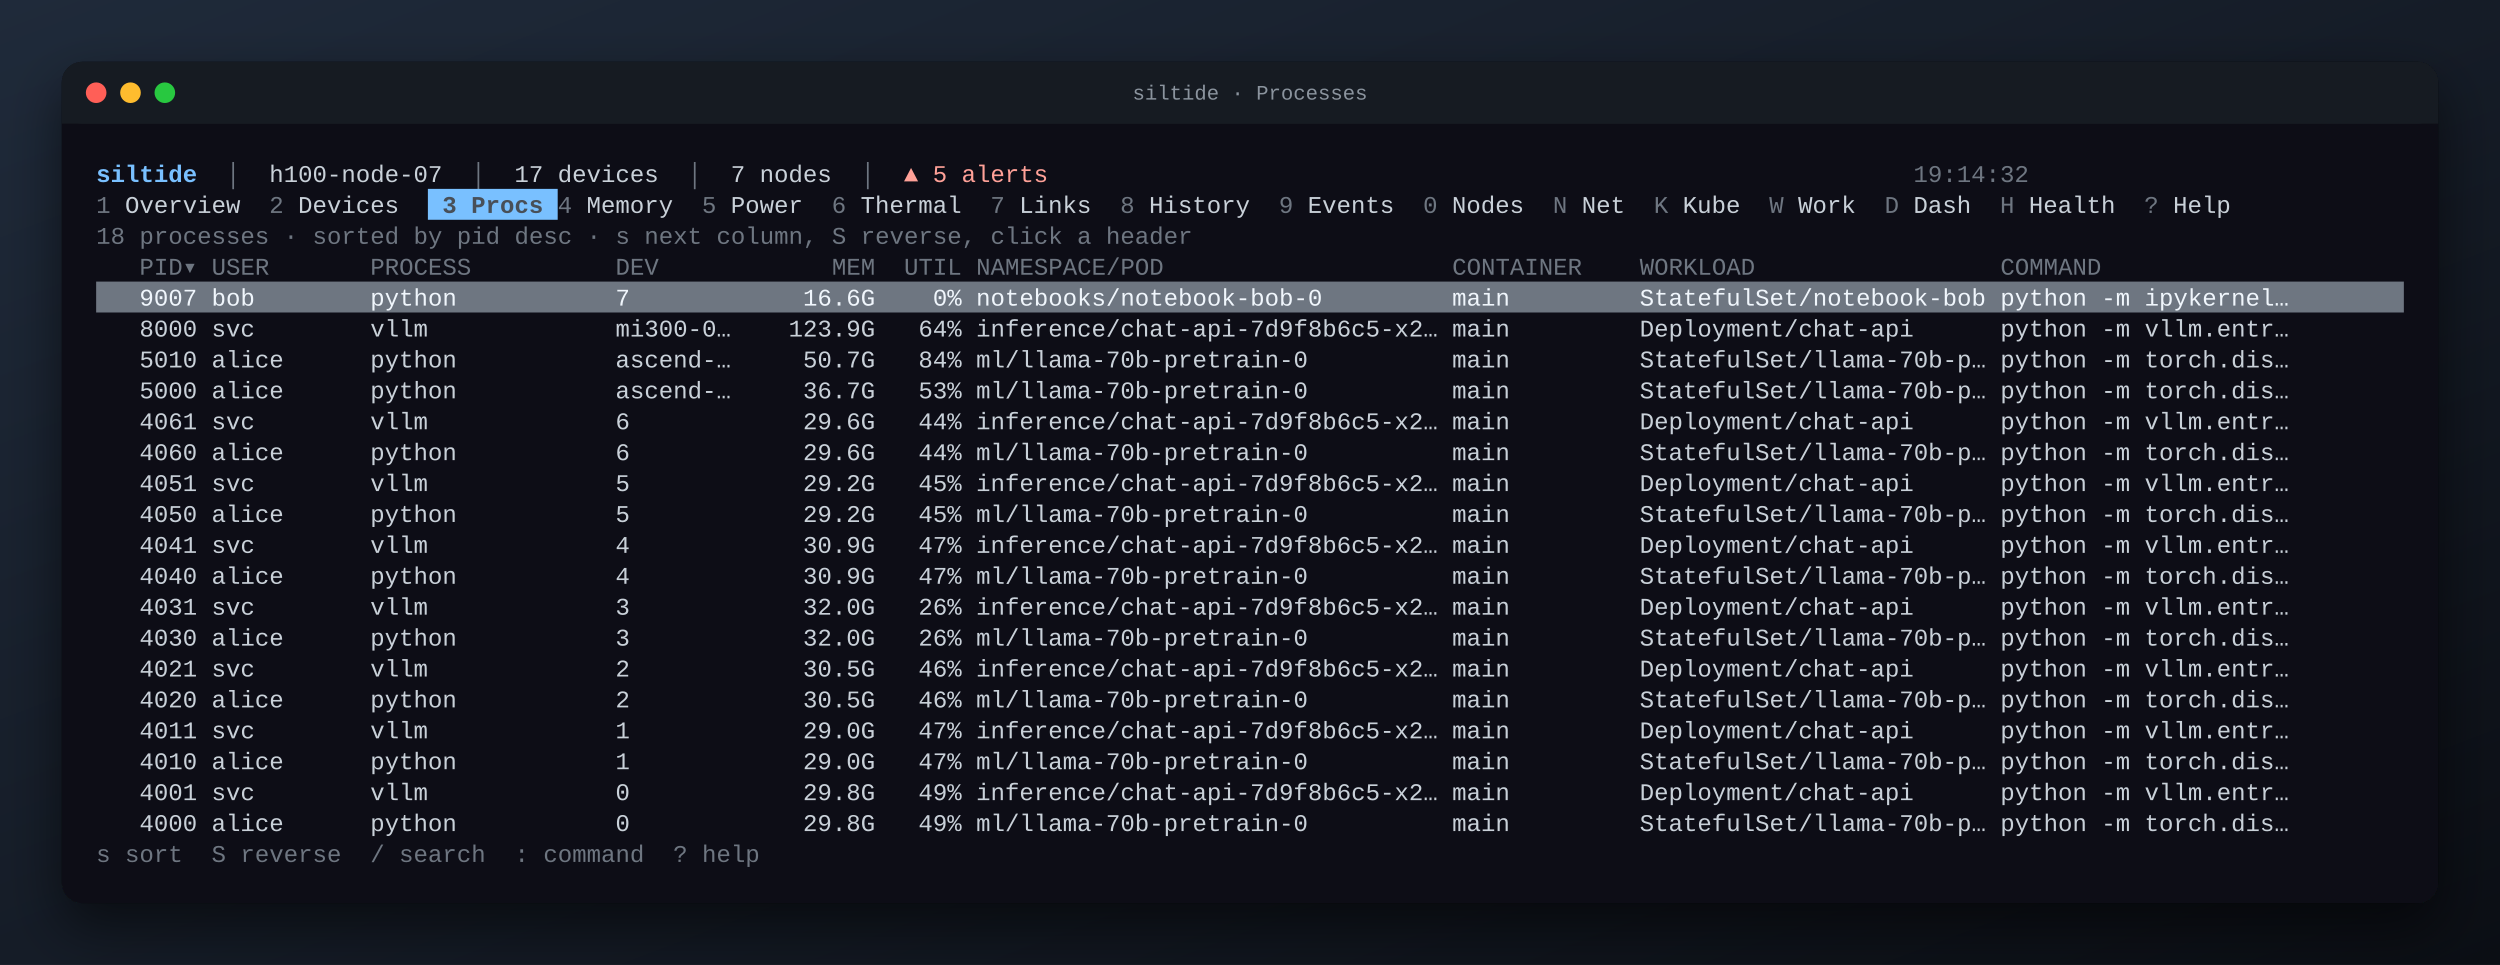
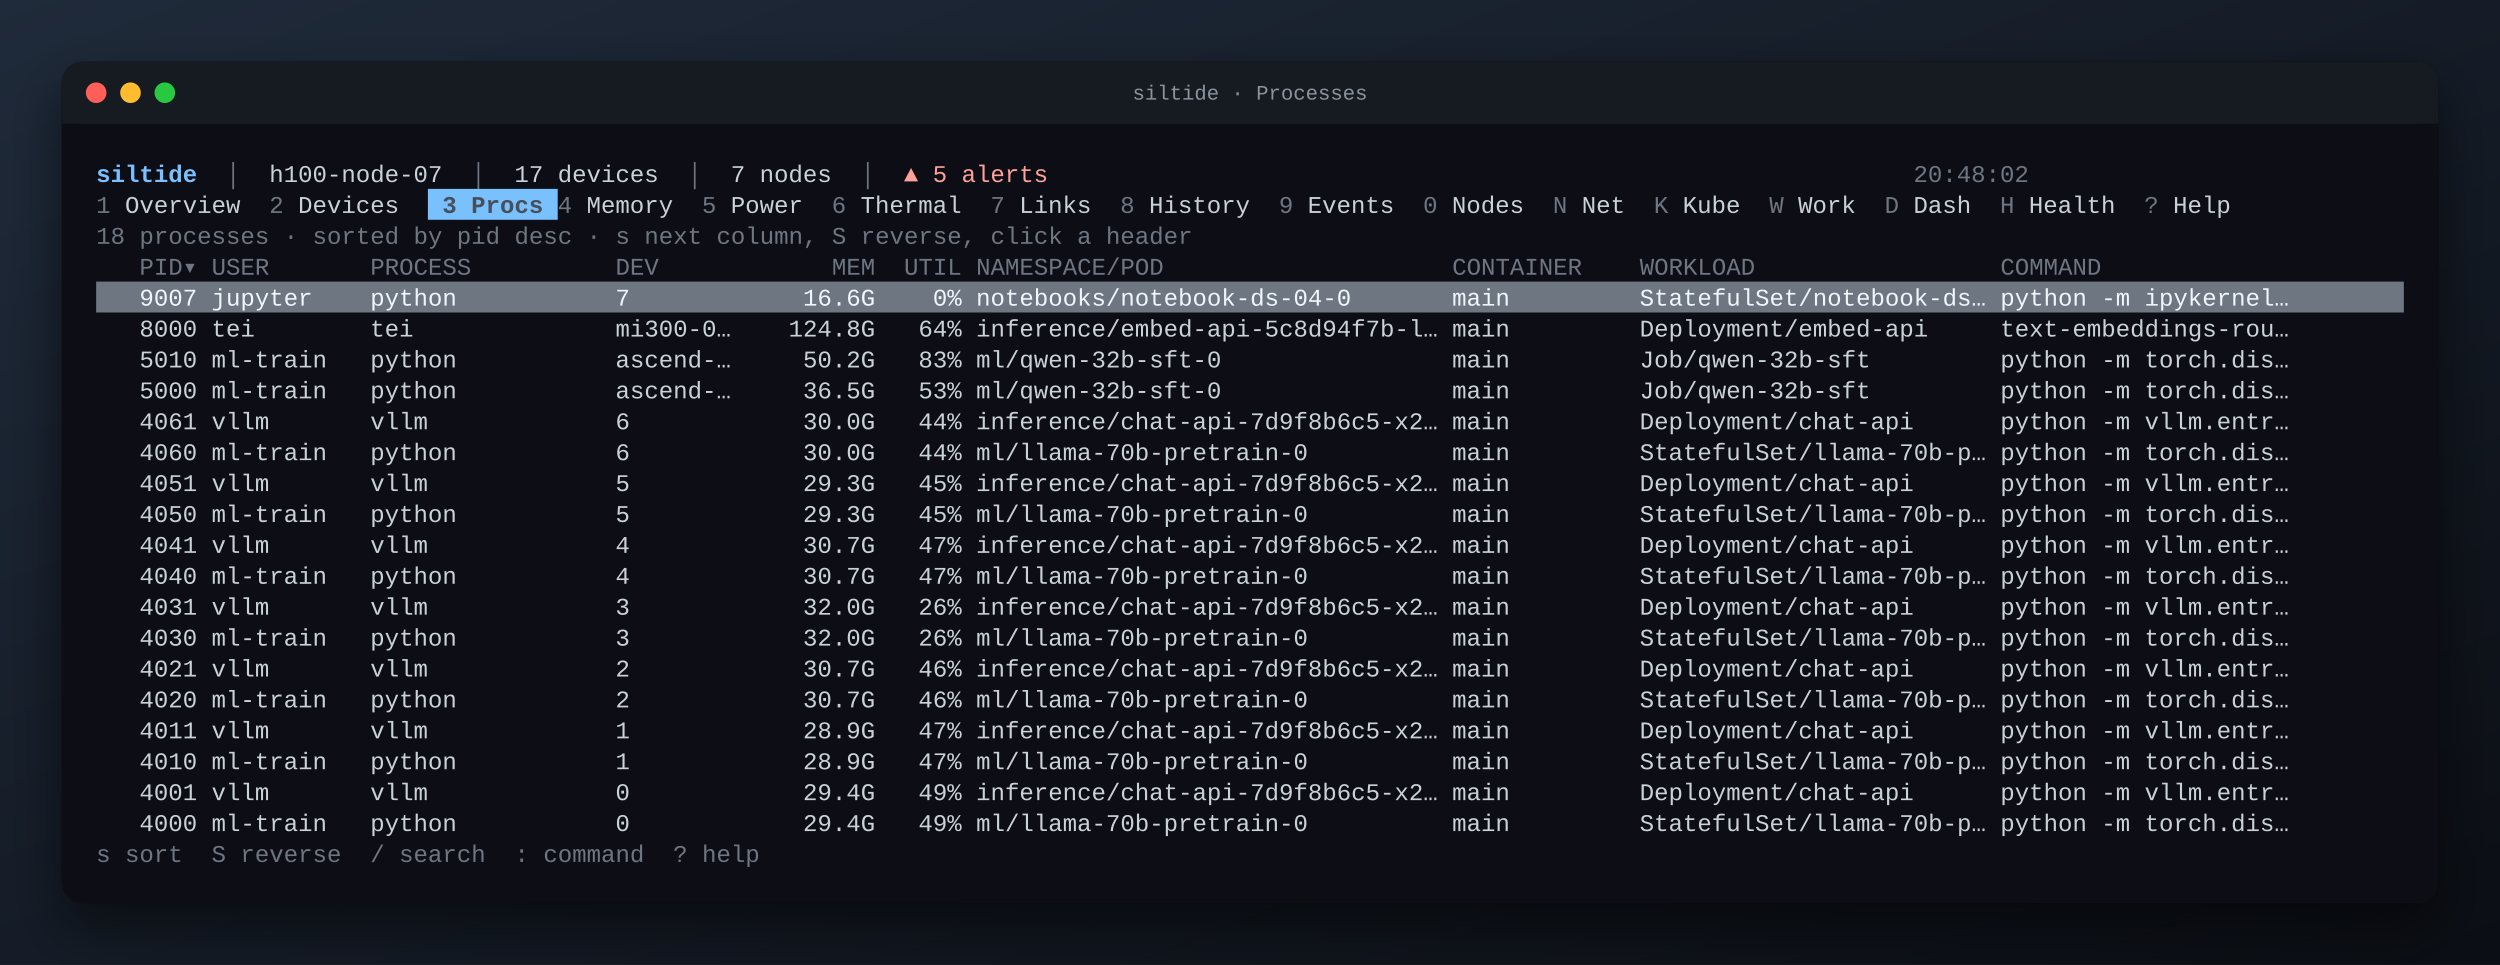
<svg xmlns="http://www.w3.org/2000/svg" width="1456" height="562" viewBox="0 0 1456 562" font-family="JetBrains Mono, SFMono-Regular, Menlo, Consolas, Liberation Mono, monospace" font-size="14">
  <defs>
    <linearGradient id="desk" x1="0" y1="0" x2="1" y2="1">
      <stop offset="0" stop-color="#1f2a3a" />
      <stop offset="1" stop-color="#0b0e14" />
    </linearGradient>
    <filter id="shadow" x="-10%" y="-10%" width="120%" height="130%">
      <feDropShadow dx="0" dy="14" stdDeviation="16" flood-color="#000" flood-opacity="0.55" />
    </filter>
  </defs>
  <rect width="100%" height="100%" fill="url(#desk)" />
  <rect x="36" y="36" width="1384" height="490" rx="12" fill="#0d1117" filter="url(#shadow)" />
  <rect x="36" y="36" width="1384" height="36" rx="12" fill="#161b22" />
  <rect x="36" y="60" width="1384" height="12" fill="#161b22" />
  <circle cx="56" cy="54" r="6" fill="#ff5f57" />
  <circle cx="76" cy="54" r="6" fill="#febc2e" />
  <circle cx="96" cy="54" r="6" fill="#28c840" />
  <text x="50%" y="58" text-anchor="middle" fill="#8b949e" font-size="12">siltide · Processes</text>
  <g xml:space="preserve" transform="translate(36 36)">
    <text y="70.0" fill="#c9d1d9" xml:space="preserve" style="white-space:pre">
      <tspan x="20.0" fill="#79c0ff" font-weight="bold">siltide</tspan>
      <tspan x="78.8" fill="#6e7681">  │  </tspan>
      <tspan x="120.8">h100-node-07</tspan>
      <tspan x="221.6" fill="#6e7681">  │  </tspan>
      <tspan x="263.6">17 devices</tspan>
      <tspan x="347.6" fill="#6e7681">  │  </tspan>
      <tspan x="389.6">7 nodes</tspan>
      <tspan x="448.4" fill="#6e7681">  │  </tspan>
      <tspan x="490.4" fill="#ffa198">▲ 5 alerts</tspan>
-       <tspan x="1078.4" fill="#6e7681">19:14:32                         </tspan>
+       <tspan x="1078.4" fill="#6e7681">20:48:02                         </tspan>
    </text>
    <rect x="213.2" y="74.0" width="75.6" height="18.0" fill="#79c0ff" />
    <text y="88.0" fill="#c9d1d9" xml:space="preserve" style="white-space:pre">
      <tspan x="20.0" fill="#6e7681">1</tspan>
      <tspan x="28.4"> Overview  </tspan>
      <tspan x="120.8" fill="#6e7681">2</tspan>
      <tspan x="129.2"> Devices  </tspan>
      <tspan x="213.2" fill="#484f58" font-weight="bold"> 3 Procs </tspan>
      <tspan x="288.8" fill="#6e7681">4</tspan>
      <tspan x="297.2"> Memory  </tspan>
      <tspan x="372.8" fill="#6e7681">5</tspan>
      <tspan x="381.2"> Power  </tspan>
      <tspan x="448.4" fill="#6e7681">6</tspan>
      <tspan x="456.8"> Thermal  </tspan>
      <tspan x="540.8" fill="#6e7681">7</tspan>
      <tspan x="549.2"> Links  </tspan>
      <tspan x="616.4" fill="#6e7681">8</tspan>
      <tspan x="624.8"> History  </tspan>
      <tspan x="708.8" fill="#6e7681">9</tspan>
      <tspan x="717.2"> Events  </tspan>
      <tspan x="792.8" fill="#6e7681">0</tspan>
      <tspan x="801.2"> Nodes  </tspan>
      <tspan x="868.4" fill="#6e7681">N</tspan>
      <tspan x="876.8"> Net  </tspan>
      <tspan x="927.2" fill="#6e7681">K</tspan>
      <tspan x="935.6"> Kube  </tspan>
      <tspan x="994.4" fill="#6e7681">W</tspan>
      <tspan x="1002.8"> Work  </tspan>
      <tspan x="1061.6" fill="#6e7681">D</tspan>
      <tspan x="1070.0"> Dash  </tspan>
      <tspan x="1128.8" fill="#6e7681">H</tspan>
      <tspan x="1137.2"> Health  </tspan>
      <tspan x="1212.8" fill="#6e7681">?</tspan>
      <tspan x="1221.2"> Help  </tspan>
    </text>
    <text y="106.0" fill="#c9d1d9" xml:space="preserve" style="white-space:pre">
      <tspan x="20.0" fill="#6e7681">18 processes · sorted by pid desc · s next column, S reverse, click a header</tspan>
    </text>
    <text y="124.0" fill="#c9d1d9" xml:space="preserve" style="white-space:pre">
      <tspan x="20.0" fill="#6e7681">   PID▾ USER       PROCESS          DEV            MEM  UTIL NAMESPACE/POD                    CONTAINER    WORKLOAD                 COMMAND             </tspan>
    </text>
    <rect x="20.0" y="128.0" width="1344.0" height="18.0" fill="#6e7681" />
    <text y="142.0" fill="#c9d1d9" xml:space="preserve" style="white-space:pre">
-       <tspan x="20.0" fill="#f0f6fc">   9007 bob        python           7            16.6G    0% notebooks/notebook-bob-0         main         StatefulSet/notebook-bob python -m ipykernel…        </tspan>
+       <tspan x="20.0" fill="#f0f6fc">   9007 jupyter    python           7            16.6G    0% notebooks/notebook-ds-04-0       main         StatefulSet/notebook-ds… python -m ipykernel…        </tspan>
    </text>
    <text y="160.0" fill="#c9d1d9" xml:space="preserve" style="white-space:pre">
-       <tspan x="20.0">   8000 svc        vllm             mi300-0…    123.9G   64% inference/chat-api-7d9f8b6c5-x2… main         Deployment/chat-api      python -m vllm.entr…</tspan>
+       <tspan x="20.0">   8000 tei        tei              mi300-0…    124.8G   64% inference/embed-api-5c8d94f7b-l… main         Deployment/embed-api     text-embeddings-rou…</tspan>
    </text>
    <text y="178.0" fill="#c9d1d9" xml:space="preserve" style="white-space:pre">
-       <tspan x="20.0">   5010 alice      python           ascend-…     50.7G   84% ml/llama-70b-pretrain-0          main         StatefulSet/llama-70b-p… python -m torch.dis…</tspan>
+       <tspan x="20.0">   5010 ml-train   python           ascend-…     50.2G   83% ml/qwen-32b-sft-0                main         Job/qwen-32b-sft         python -m torch.dis…</tspan>
    </text>
    <text y="196.0" fill="#c9d1d9" xml:space="preserve" style="white-space:pre">
-       <tspan x="20.0">   5000 alice      python           ascend-…     36.7G   53% ml/llama-70b-pretrain-0          main         StatefulSet/llama-70b-p… python -m torch.dis…</tspan>
+       <tspan x="20.0">   5000 ml-train   python           ascend-…     36.5G   53% ml/qwen-32b-sft-0                main         Job/qwen-32b-sft         python -m torch.dis…</tspan>
    </text>
    <text y="214.0" fill="#c9d1d9" xml:space="preserve" style="white-space:pre">
-       <tspan x="20.0">   4061 svc        vllm             6            29.6G   44% inference/chat-api-7d9f8b6c5-x2… main         Deployment/chat-api      python -m vllm.entr…</tspan>
+       <tspan x="20.0">   4061 vllm       vllm             6            30.0G   44% inference/chat-api-7d9f8b6c5-x2… main         Deployment/chat-api      python -m vllm.entr…</tspan>
    </text>
    <text y="232.0" fill="#c9d1d9" xml:space="preserve" style="white-space:pre">
-       <tspan x="20.0">   4060 alice      python           6            29.6G   44% ml/llama-70b-pretrain-0          main         StatefulSet/llama-70b-p… python -m torch.dis…</tspan>
+       <tspan x="20.0">   4060 ml-train   python           6            30.0G   44% ml/llama-70b-pretrain-0          main         StatefulSet/llama-70b-p… python -m torch.dis…</tspan>
    </text>
    <text y="250.0" fill="#c9d1d9" xml:space="preserve" style="white-space:pre">
-       <tspan x="20.0">   4051 svc        vllm             5            29.2G   45% inference/chat-api-7d9f8b6c5-x2… main         Deployment/chat-api      python -m vllm.entr…</tspan>
+       <tspan x="20.0">   4051 vllm       vllm             5            29.3G   45% inference/chat-api-7d9f8b6c5-x2… main         Deployment/chat-api      python -m vllm.entr…</tspan>
    </text>
    <text y="268.0" fill="#c9d1d9" xml:space="preserve" style="white-space:pre">
-       <tspan x="20.0">   4050 alice      python           5            29.2G   45% ml/llama-70b-pretrain-0          main         StatefulSet/llama-70b-p… python -m torch.dis…</tspan>
+       <tspan x="20.0">   4050 ml-train   python           5            29.3G   45% ml/llama-70b-pretrain-0          main         StatefulSet/llama-70b-p… python -m torch.dis…</tspan>
    </text>
    <text y="286.0" fill="#c9d1d9" xml:space="preserve" style="white-space:pre">
-       <tspan x="20.0">   4041 svc        vllm             4            30.9G   47% inference/chat-api-7d9f8b6c5-x2… main         Deployment/chat-api      python -m vllm.entr…</tspan>
+       <tspan x="20.0">   4041 vllm       vllm             4            30.7G   47% inference/chat-api-7d9f8b6c5-x2… main         Deployment/chat-api      python -m vllm.entr…</tspan>
    </text>
    <text y="304.0" fill="#c9d1d9" xml:space="preserve" style="white-space:pre">
-       <tspan x="20.0">   4040 alice      python           4            30.9G   47% ml/llama-70b-pretrain-0          main         StatefulSet/llama-70b-p… python -m torch.dis…</tspan>
+       <tspan x="20.0">   4040 ml-train   python           4            30.7G   47% ml/llama-70b-pretrain-0          main         StatefulSet/llama-70b-p… python -m torch.dis…</tspan>
    </text>
    <text y="322.0" fill="#c9d1d9" xml:space="preserve" style="white-space:pre">
-       <tspan x="20.0">   4031 svc        vllm             3            32.0G   26% inference/chat-api-7d9f8b6c5-x2… main         Deployment/chat-api      python -m vllm.entr…</tspan>
+       <tspan x="20.0">   4031 vllm       vllm             3            32.0G   26% inference/chat-api-7d9f8b6c5-x2… main         Deployment/chat-api      python -m vllm.entr…</tspan>
    </text>
    <text y="340.0" fill="#c9d1d9" xml:space="preserve" style="white-space:pre">
-       <tspan x="20.0">   4030 alice      python           3            32.0G   26% ml/llama-70b-pretrain-0          main         StatefulSet/llama-70b-p… python -m torch.dis…</tspan>
+       <tspan x="20.0">   4030 ml-train   python           3            32.0G   26% ml/llama-70b-pretrain-0          main         StatefulSet/llama-70b-p… python -m torch.dis…</tspan>
    </text>
    <text y="358.0" fill="#c9d1d9" xml:space="preserve" style="white-space:pre">
-       <tspan x="20.0">   4021 svc        vllm             2            30.5G   46% inference/chat-api-7d9f8b6c5-x2… main         Deployment/chat-api      python -m vllm.entr…</tspan>
+       <tspan x="20.0">   4021 vllm       vllm             2            30.7G   46% inference/chat-api-7d9f8b6c5-x2… main         Deployment/chat-api      python -m vllm.entr…</tspan>
    </text>
    <text y="376.0" fill="#c9d1d9" xml:space="preserve" style="white-space:pre">
-       <tspan x="20.0">   4020 alice      python           2            30.5G   46% ml/llama-70b-pretrain-0          main         StatefulSet/llama-70b-p… python -m torch.dis…</tspan>
+       <tspan x="20.0">   4020 ml-train   python           2            30.7G   46% ml/llama-70b-pretrain-0          main         StatefulSet/llama-70b-p… python -m torch.dis…</tspan>
    </text>
    <text y="394.0" fill="#c9d1d9" xml:space="preserve" style="white-space:pre">
-       <tspan x="20.0">   4011 svc        vllm             1            29.0G   47% inference/chat-api-7d9f8b6c5-x2… main         Deployment/chat-api      python -m vllm.entr…</tspan>
+       <tspan x="20.0">   4011 vllm       vllm             1            28.9G   47% inference/chat-api-7d9f8b6c5-x2… main         Deployment/chat-api      python -m vllm.entr…</tspan>
    </text>
    <text y="412.0" fill="#c9d1d9" xml:space="preserve" style="white-space:pre">
-       <tspan x="20.0">   4010 alice      python           1            29.0G   47% ml/llama-70b-pretrain-0          main         StatefulSet/llama-70b-p… python -m torch.dis…</tspan>
+       <tspan x="20.0">   4010 ml-train   python           1            28.9G   47% ml/llama-70b-pretrain-0          main         StatefulSet/llama-70b-p… python -m torch.dis…</tspan>
    </text>
    <text y="430.0" fill="#c9d1d9" xml:space="preserve" style="white-space:pre">
-       <tspan x="20.0">   4001 svc        vllm             0            29.8G   49% inference/chat-api-7d9f8b6c5-x2… main         Deployment/chat-api      python -m vllm.entr…</tspan>
+       <tspan x="20.0">   4001 vllm       vllm             0            29.4G   49% inference/chat-api-7d9f8b6c5-x2… main         Deployment/chat-api      python -m vllm.entr…</tspan>
    </text>
    <text y="448.0" fill="#c9d1d9" xml:space="preserve" style="white-space:pre">
-       <tspan x="20.0">   4000 alice      python           0            29.8G   49% ml/llama-70b-pretrain-0          main         StatefulSet/llama-70b-p… python -m torch.dis…</tspan>
+       <tspan x="20.0">   4000 ml-train   python           0            29.4G   49% ml/llama-70b-pretrain-0          main         StatefulSet/llama-70b-p… python -m torch.dis…</tspan>
    </text>
    <text y="466.0" fill="#c9d1d9" xml:space="preserve" style="white-space:pre">
      <tspan x="20.0" fill="#6e7681">s sort  S reverse  / search  : command  ? help</tspan>
    </text>
  </g>
</svg>
